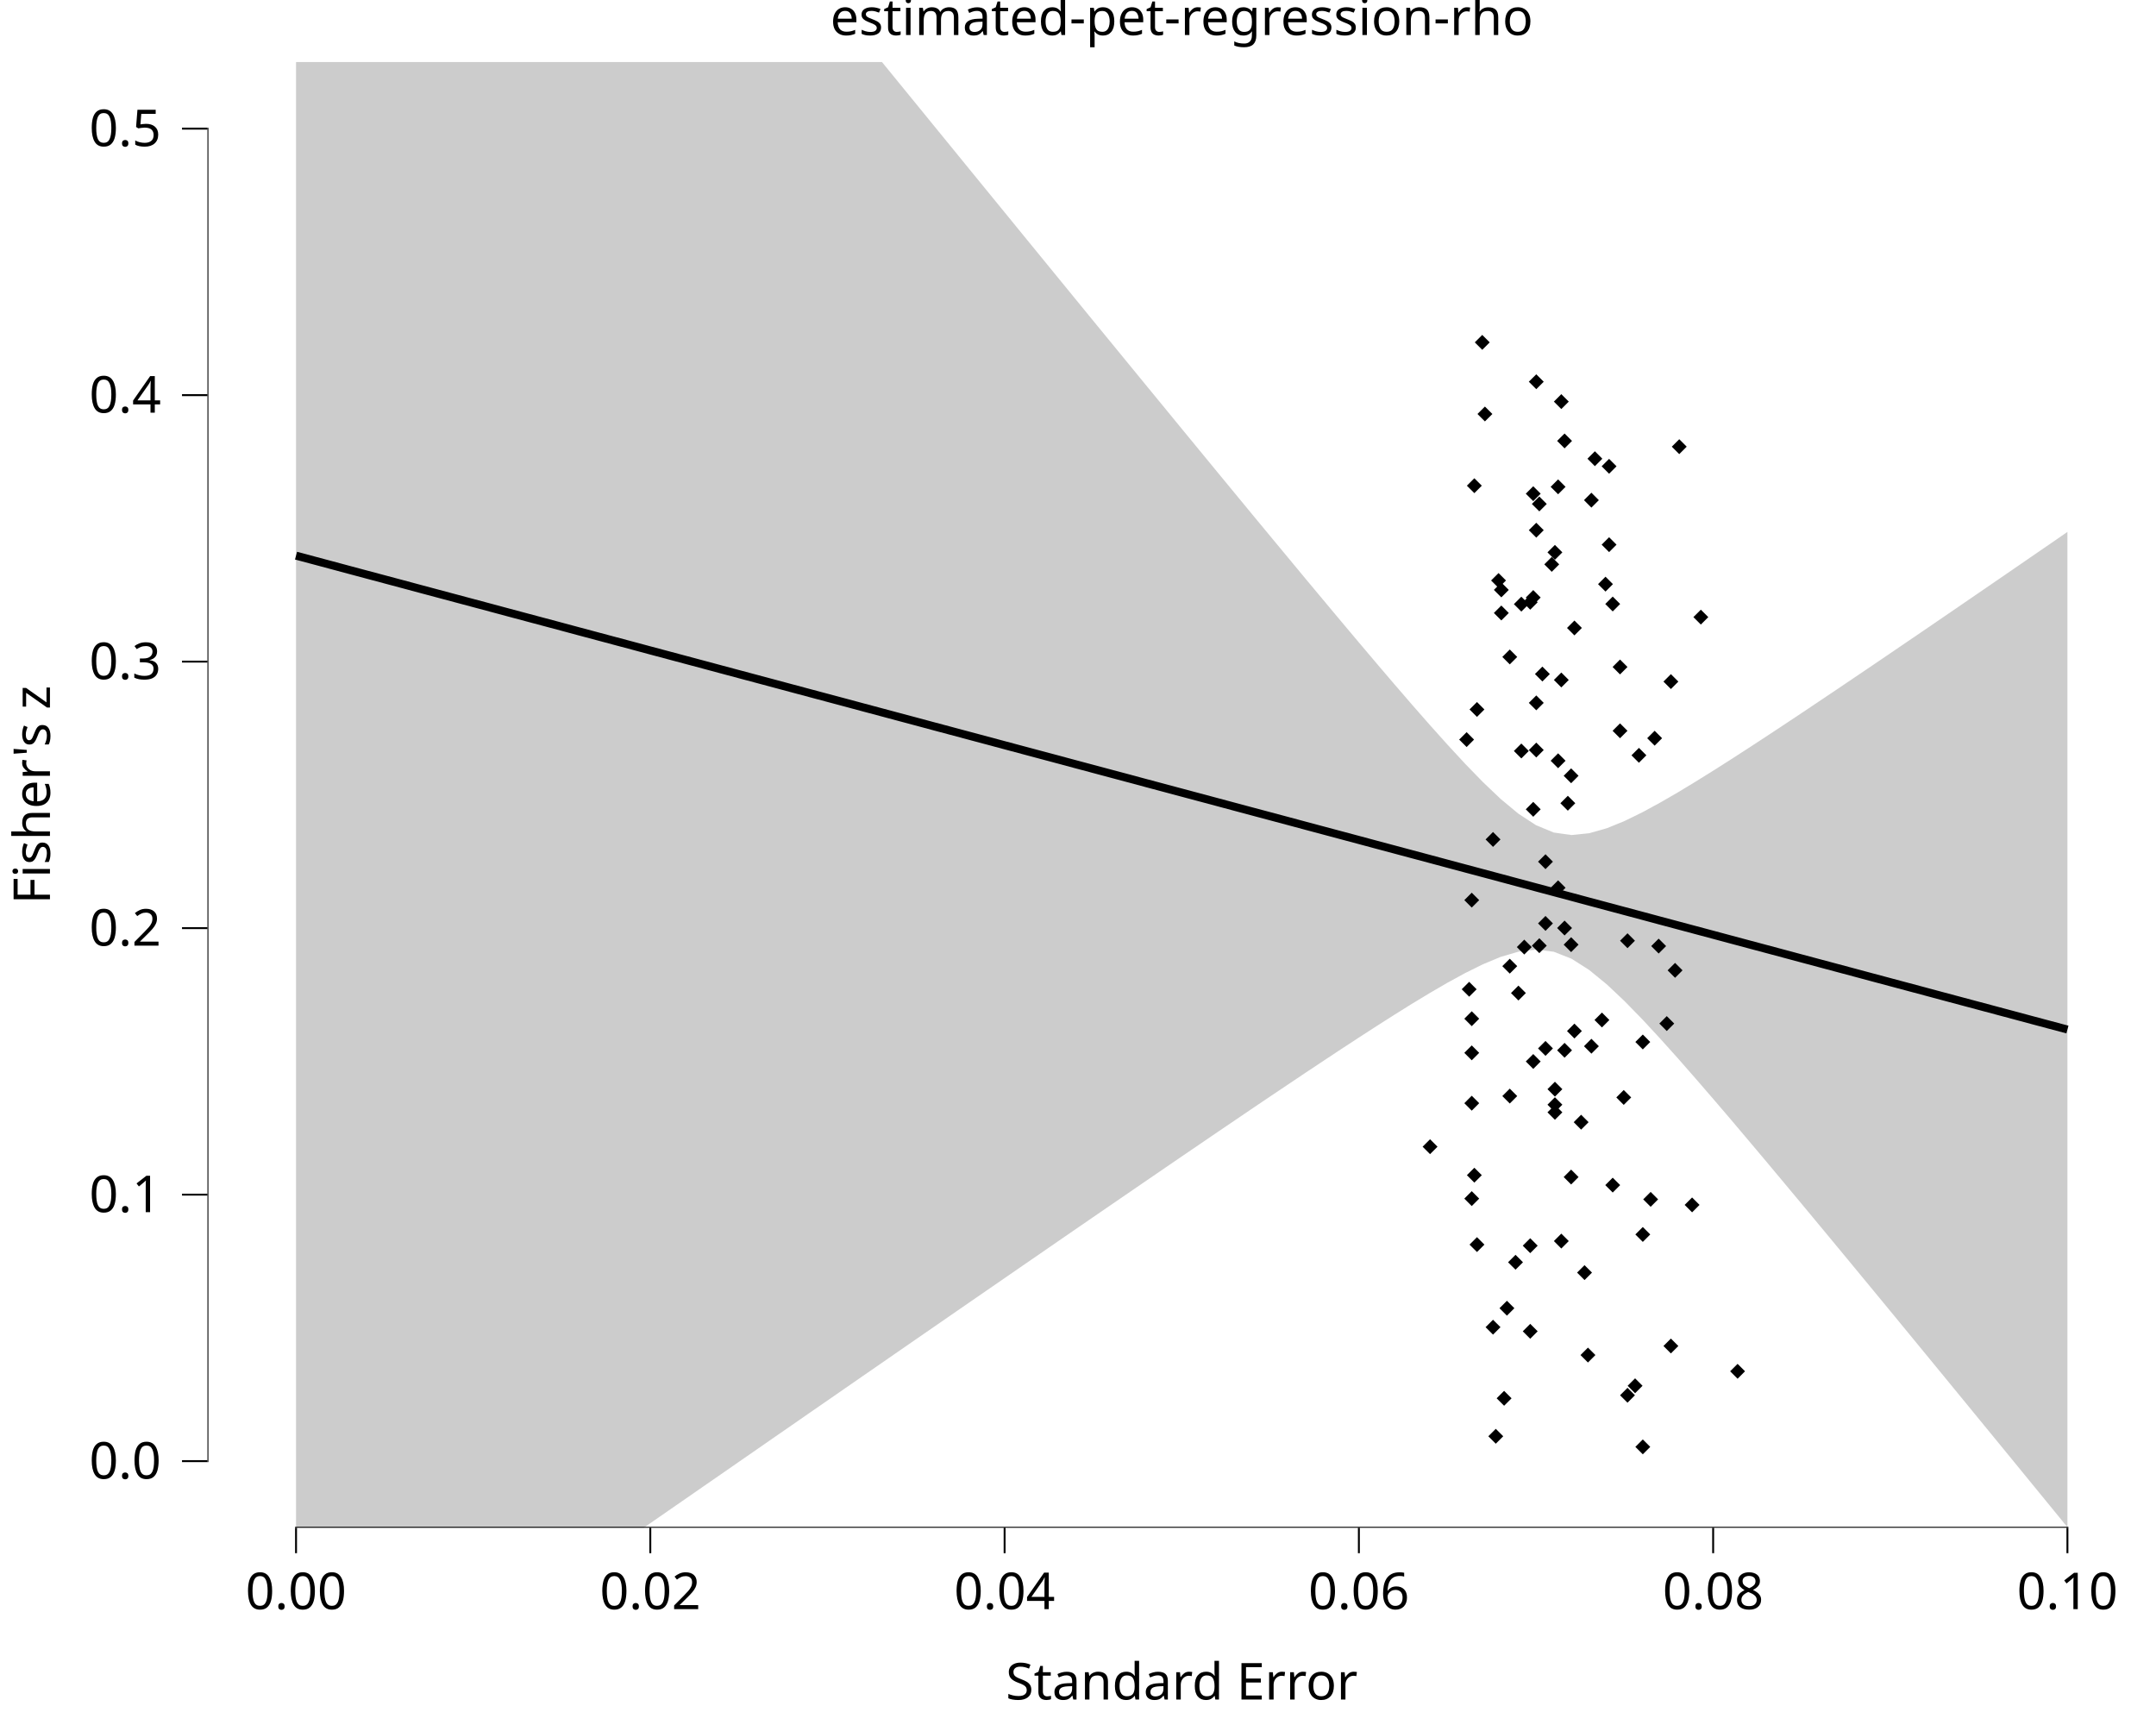
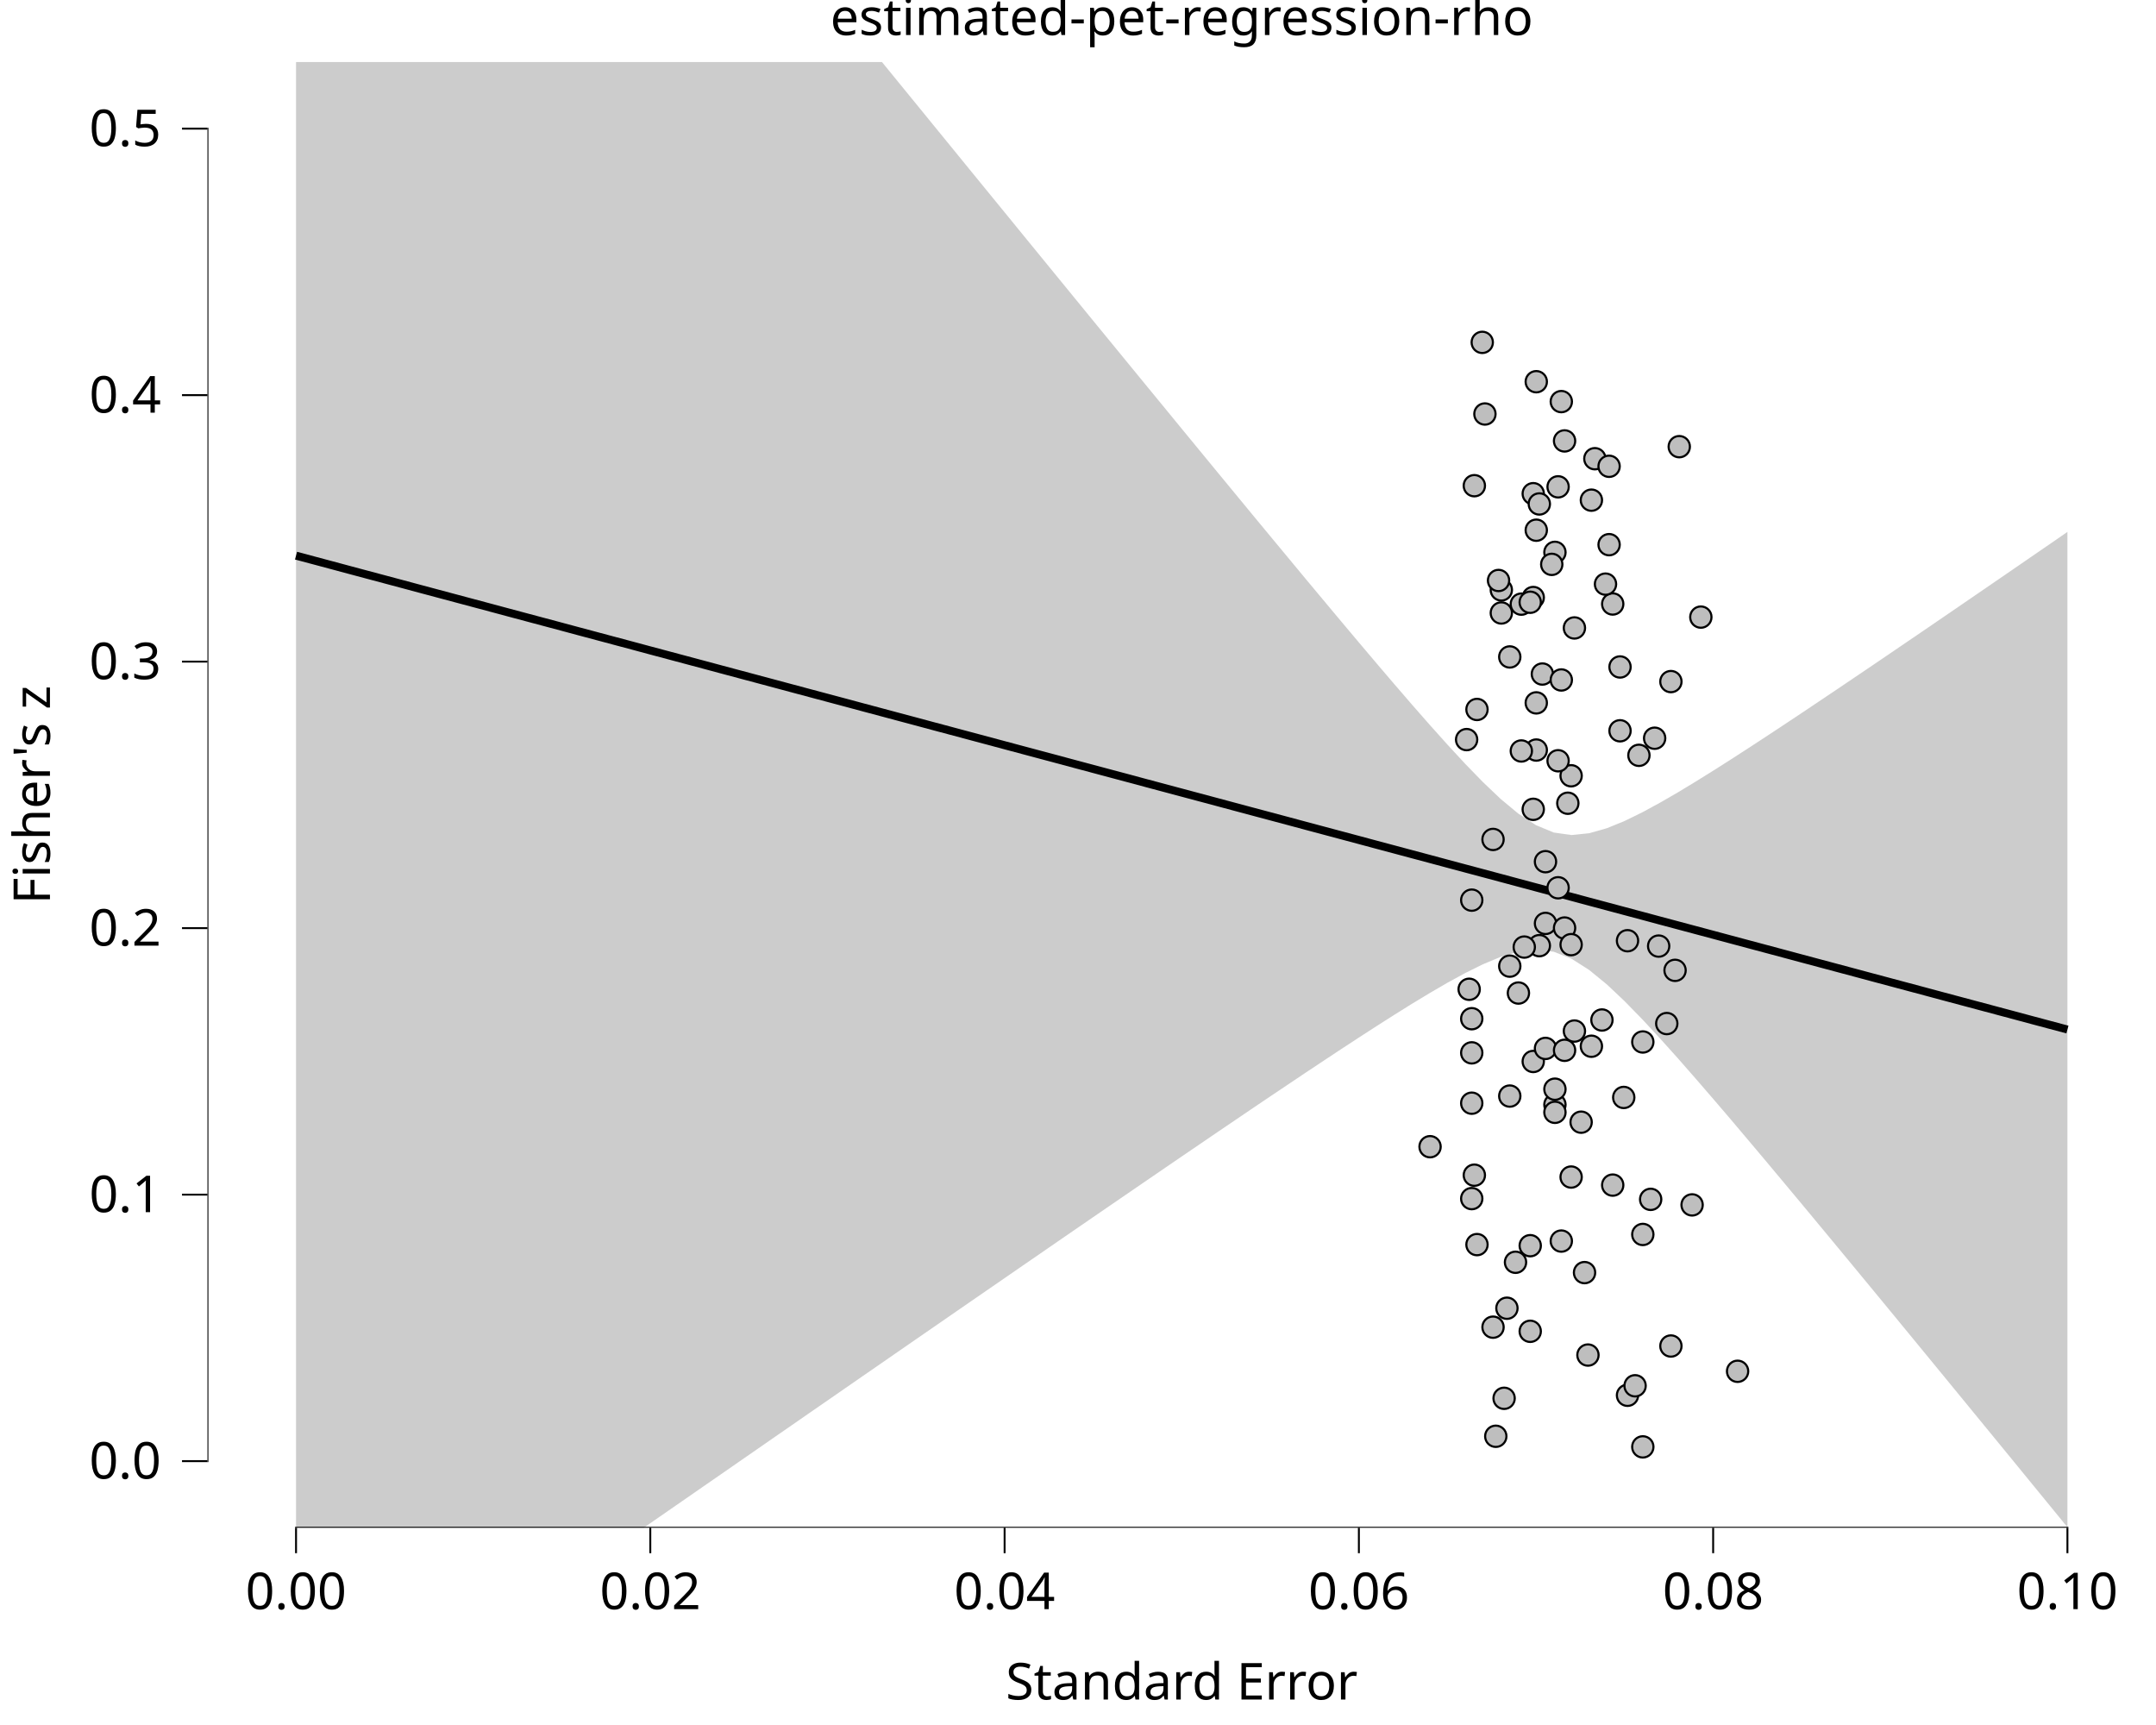
<svg xmlns="http://www.w3.org/2000/svg" class="svglite" data-engine-version="2.0" width="720.00pt" height="576.00pt" viewBox="0 0 720.00 576.00">
  <defs>
    <style type="text/css">
    .svglite line, .svglite polyline, .svglite polygon, .svglite path, .svglite rect, .svglite circle {
      fill: none;
      stroke: #000000;
      stroke-linecap: round;
      stroke-linejoin: round;
      stroke-miterlimit: 10.00;
    }
  </style>
  </defs>
  <rect width="100%" height="100%" style="stroke: none; fill: #FFFFFF;" />
  <defs>
    <clipPath id="cpMC4wMHw3MjAuMDB8MC4wMHw1NzYuMDA=">
      <rect x="0.00" y="0.00" width="720.00" height="576.00" />
    </clipPath>
  </defs>
  <g clip-path="url(#cpMC4wMHw3MjAuMDB8MC4wMHw1NzYuMDA=)">
    <rect x="0.00" y="0.00" width="720.00" height="576.00" style="stroke-width: 10.67; stroke: none;" />
  </g>
  <defs>
    <clipPath id="cpNjkuMjh8NzIwLjAwfDIwLjcxfDUxMC4xNA==">
      <rect x="69.28" y="20.71" width="650.72" height="489.43" />
    </clipPath>
  </defs>
  <g clip-path="url(#cpNjkuMjh8NzIwLjAwfDIwLjcxfDUxMC4xNA==)">
    <rect x="69.28" y="20.71" width="650.72" height="489.43" style="stroke-width: 10.67; stroke: none;" />
    <polygon points="98.86,590.72 104.78,586.61 110.69,582.50 116.61,578.40 122.52,574.29 128.44,570.18 134.36,566.08 140.27,561.97 146.19,557.87 152.10,553.76 158.02,549.66 163.93,545.55 169.85,541.45 175.76,537.34 181.68,533.24 187.60,529.13 193.51,525.03 199.43,520.93 205.34,516.83 211.26,512.73 217.17,508.62 223.09,504.52 229.01,500.42 234.92,496.32 240.84,492.23 246.75,488.13 252.67,484.03 258.58,479.93 264.50,475.84 270.41,471.74 276.33,467.65 282.25,463.55 288.16,459.46 294.08,455.37 299.99,451.28 305.91,447.19 311.82,443.11 317.74,439.02 323.65,434.94 329.57,430.86 335.49,426.78 341.40,422.70 347.32,418.63 353.23,414.55 359.15,410.48 365.06,406.42 370.98,402.36 376.90,398.30 382.81,394.25 388.73,390.20 394.64,386.16 400.56,382.13 406.47,378.10 412.39,374.09 418.30,370.08 424.22,366.09 430.14,362.12 436.05,358.16 441.97,354.23 447.88,350.32 453.80,346.45 459.71,342.63 465.63,338.86 471.54,335.17 477.46,331.59 483.38,328.15 489.29,324.92 495.21,321.99 501.12,319.53 507.04,317.78 512.95,317.08 518.87,317.80 524.79,320.12 530.70,323.88 536.62,328.72 542.53,334.30 548.45,340.36 554.36,346.74 560.28,353.33 566.19,360.07 572.11,366.92 578.03,373.84 583.94,380.83 589.86,387.86 595.77,394.93 601.69,402.02 607.60,409.14 613.52,416.28 619.43,423.43 625.35,430.60 631.27,437.78 637.18,444.97 643.10,452.17 649.01,459.37 654.93,466.59 660.84,473.80 666.76,481.02 672.68,488.25 678.59,495.48 684.51,502.71 690.42,509.95 690.42,177.61 684.51,181.69 678.59,185.75 672.68,189.82 666.76,193.88 660.84,197.94 654.93,201.99 649.01,206.04 643.10,210.08 637.18,214.11 631.27,218.13 625.35,222.15 619.43,226.15 613.52,230.14 607.60,234.11 601.69,238.07 595.77,242.00 589.86,245.90 583.94,249.77 578.03,253.59 572.11,257.35 566.19,261.03 560.28,264.61 554.36,268.03 548.45,271.24 542.53,274.14 536.62,276.55 530.70,278.23 524.79,278.83 518.87,277.99 512.95,275.54 507.04,271.68 501.12,266.76 495.21,261.13 489.29,255.04 483.38,248.64 477.46,242.04 471.54,235.29 465.63,228.44 459.71,221.51 453.80,214.52 447.88,207.48 441.97,200.41 436.05,193.32 430.14,186.19 424.22,179.05 418.30,171.90 412.39,164.73 406.47,157.55 400.56,150.36 394.64,143.16 388.73,135.95 382.81,128.74 376.90,121.53 370.98,114.30 365.06,107.08 359.15,99.85 353.23,92.61 347.32,85.38 341.40,78.14 335.49,70.89 329.57,63.65 323.65,56.40 317.74,49.15 311.82,41.90 305.91,34.65 299.99,27.40 294.08,20.15 288.16,12.89 282.25,5.63 276.33,-1.63 270.41,-8.88 264.50,-16.14 258.58,-23.41 252.67,-30.67 246.75,-37.93 240.84,-45.19 234.92,-52.46 229.01,-59.72 223.09,-66.99 217.17,-74.25 211.26,-81.52 205.34,-88.78 199.43,-96.05 193.51,-103.32 187.60,-110.59 181.68,-117.85 175.76,-125.12 169.85,-132.39 163.93,-139.66 158.02,-146.93 152.10,-154.20 146.19,-161.47 140.27,-168.74 134.36,-176.01 128.44,-183.28 122.52,-190.55 116.61,-197.83 110.69,-205.10 104.78,-212.37 98.86,-219.64 " style="stroke-width: 1.07; stroke: none; fill: #CCCCCC;" />
    <polyline points="98.86,185.54 104.78,187.12 110.69,188.70 116.61,190.29 122.52,191.87 128.44,193.45 134.36,195.03 140.27,196.62 146.19,198.20 152.10,199.78 158.02,201.36 163.93,202.94 169.85,204.53 175.76,206.11 181.68,207.69 187.60,209.27 193.51,210.86 199.43,212.44 205.34,214.02 211.26,215.60 217.17,217.19 223.09,218.77 229.01,220.35 234.92,221.93 240.84,223.52 246.75,225.10 252.67,226.68 258.58,228.26 264.50,229.85 270.41,231.43 276.33,233.01 282.25,234.59 288.16,236.18 294.08,237.76 299.99,239.34 305.91,240.92 311.82,242.51 317.74,244.09 323.65,245.67 329.57,247.25 335.49,248.84 341.40,250.42 347.32,252.00 353.23,253.58 359.15,255.17 365.06,256.75 370.98,258.33 376.90,259.91 382.81,261.50 388.73,263.08 394.64,264.66 400.56,266.24 406.47,267.82 412.39,269.41 418.30,270.99 424.22,272.57 430.14,274.15 436.05,275.74 441.97,277.32 447.88,278.90 453.80,280.48 459.71,282.07 465.63,283.65 471.54,285.23 477.46,286.81 483.38,288.40 489.29,289.98 495.21,291.56 501.12,293.14 507.04,294.73 512.95,296.31 518.87,297.89 524.79,299.47 530.70,301.06 536.62,302.64 542.53,304.22 548.45,305.80 554.36,307.39 560.28,308.97 566.19,310.55 572.11,312.13 578.03,313.72 583.94,315.30 589.86,316.88 595.77,318.46 601.69,320.05 607.60,321.63 613.52,323.21 619.43,324.79 625.35,326.38 631.27,327.96 637.18,329.54 643.10,331.12 649.01,332.71 654.93,334.29 660.84,335.87 666.76,337.45 672.68,339.03 678.59,340.62 684.51,342.20 690.42,343.78 " style="stroke-width: 2.67; stroke-linecap: butt;" />
-     <polygon points="522.19,393.03 524.68,390.54 527.16,393.03 524.68,395.52 " style="stroke-width: 0.71; stroke: none; fill: #000000;" />
-     <polygon points="509.54,354.44 512.03,351.96 514.51,354.44 512.03,356.93 " style="stroke-width: 0.71; stroke: none; fill: #000000;" />
-     <polygon points="496.11,280.30 498.60,277.81 501.09,280.30 498.60,282.79 " style="stroke-width: 0.71; stroke: none; fill: #000000;" />
-     <polygon points="558.30,149.15 560.79,146.66 563.28,149.15 560.79,151.64 " style="stroke-width: 0.71; stroke: none; fill: #000000;" />
-     <polygon points="508.53,415.95 511.02,413.46 513.51,415.95 511.02,418.44 " style="stroke-width: 0.71; stroke: none; fill: #000000;" />
-     <polygon points="530.13,153.17 532.61,150.68 535.10,153.17 532.61,155.66 " style="stroke-width: 0.71; stroke: none; fill: #000000;" />
-     <polygon points="518.92,134.10 521.40,131.61 523.89,134.10 521.40,136.59 " style="stroke-width: 0.71; stroke: none; fill: #000000;" />
-     <polygon points="487.29,246.96 489.78,244.47 492.26,246.96 489.78,249.45 " style="stroke-width: 0.71; stroke: none; fill: #000000;" />
-     <polygon points="522.19,259.04 524.68,256.56 527.16,259.04 524.68,261.53 " style="stroke-width: 0.71; stroke: none; fill: #000000;" />
-     <polygon points="541.02,465.90 543.51,463.41 545.99,465.90 543.51,468.38 " style="stroke-width: 0.71; stroke: none; fill: #000000;" />
-     <polygon points="518.92,414.41 521.40,411.92 523.89,414.41 521.40,416.90 " style="stroke-width: 0.71; stroke: none; fill: #000000;" />
-     <polygon points="526.67,424.94 529.16,422.45 531.65,424.94 529.16,427.43 " style="stroke-width: 0.71; stroke: none; fill: #000000;" />
-     <polygon points="490.75,236.90 493.24,234.41 495.72,236.90 493.24,239.38 " style="stroke-width: 0.71; stroke: none; fill: #000000;" />
-     <polygon points="513.63,350.08 516.12,347.59 518.60,350.08 516.12,352.57 " style="stroke-width: 0.71; stroke: none; fill: #000000;" />
-     <polygon points="498.88,204.68 501.37,202.19 503.86,204.68 501.37,207.17 " style="stroke-width: 0.71; stroke: none; fill: #000000;" />
-     <polygon points="513.63,308.34 516.12,305.85 518.60,308.34 516.12,310.83 " style="stroke-width: 0.71; stroke: none; fill: #000000;" />
-     <polygon points="512.59,225.07 515.08,222.58 517.57,225.07 515.08,227.56 " style="stroke-width: 0.71; stroke: none; fill: #000000;" />
-     <polygon points="492.51,114.32 495.00,111.83 497.49,114.32 495.00,116.81 " style="stroke-width: 0.71; stroke: none; fill: #000000;" />
-     <polygon points="489.01,351.56 491.49,349.07 493.98,351.56 491.49,354.05 " style="stroke-width: 0.71; stroke: none; fill: #000000;" />
-     <polygon points="536.08,201.68 538.57,199.20 541.05,201.68 538.57,204.17 " style="stroke-width: 0.71; stroke: none; fill: #000000;" />
-     <polygon points="493.40,138.24 495.89,135.75 498.38,138.24 495.89,140.72 " style="stroke-width: 0.71; stroke: none; fill: #000000;" />
-     <polygon points="546.13,412.20 548.62,409.71 551.10,412.20 548.62,414.69 " style="stroke-width: 0.71; stroke: none; fill: #000000;" />
-     <polygon points="510.55,250.45 513.04,247.96 515.53,250.45 513.04,252.94 " style="stroke-width: 0.71; stroke: none; fill: #000000;" />
-     <polygon points="496.11,443.16 498.60,440.68 501.09,443.16 498.60,445.65 " style="stroke-width: 0.71; stroke: none; fill: #000000;" />
-     <polygon points="489.87,392.41 492.36,389.92 494.85,392.41 492.36,394.90 " style="stroke-width: 0.71; stroke: none; fill: #000000;" />
-     <polygon points="528.97,349.35 531.45,346.86 533.94,349.35 531.45,351.83 " style="stroke-width: 0.71; stroke: none; fill: #000000;" />
-     <polygon points="546.13,483.13 548.62,480.64 551.10,483.13 548.62,485.61 " style="stroke-width: 0.71; stroke: none; fill: #000000;" />
-     <polygon points="520.00,350.71 522.49,348.22 524.98,350.71 522.49,353.19 " style="stroke-width: 0.71; stroke: none; fill: #000000;" />
-     <polygon points="509.54,164.85 512.03,162.36 514.51,164.85 512.03,167.33 " style="stroke-width: 0.71; stroke: none; fill: #000000;" />
-     <polygon points="501.70,365.99 504.19,363.50 506.68,365.99 504.19,368.48 " style="stroke-width: 0.71; stroke: none; fill: #000000;" />
-     <polygon points="541.02,314.12 543.51,311.63 545.99,314.12 543.51,316.61 " style="stroke-width: 0.71; stroke: none; fill: #000000;" />
-     <polygon points="509.54,270.24 512.03,267.75 514.51,270.24 512.03,272.73 " style="stroke-width: 0.71; stroke: none; fill: #000000;" />
-     <polygon points="520.00,309.88 522.49,307.39 524.98,309.88 522.49,312.37 " style="stroke-width: 0.71; stroke: none; fill: #000000;" />
-     <polygon points="503.62,421.49 506.11,419.00 508.60,421.49 506.11,423.97 " style="stroke-width: 0.71; stroke: none; fill: #000000;" />
-     <polygon points="534.87,181.87 537.36,179.38 539.84,181.87 537.36,184.36 " style="stroke-width: 0.71; stroke: none; fill: #000000;" />
-     <polygon points="538.53,244.02 541.01,241.54 543.50,244.02 541.01,246.51 " style="stroke-width: 0.71; stroke: none; fill: #000000;" />
-     <polygon points="533.67,195.05 536.16,192.56 538.64,195.05 536.16,197.54 " style="stroke-width: 0.71; stroke: none; fill: #000000;" />
-     <polygon points="555.51,449.45 558.00,446.96 560.49,449.45 558.00,451.93 " style="stroke-width: 0.71; stroke: none; fill: #000000;" />
-     <polygon points="538.53,222.71 541.01,220.22 543.50,222.71 541.01,225.20 " style="stroke-width: 0.71; stroke: none; fill: #000000;" />
-     <polygon points="489.01,340.16 491.49,337.67 493.98,340.16 491.49,342.65 " style="stroke-width: 0.71; stroke: none; fill: #000000;" />
-     <polygon points="516.78,184.44 519.27,181.95 521.75,184.44 519.27,186.92 " style="stroke-width: 0.71; stroke: none; fill: #000000;" />
-     <polygon points="544.83,252.21 547.32,249.72 549.81,252.21 547.32,254.70 " style="stroke-width: 0.71; stroke: none; fill: #000000;" />
-     <polygon points="509.54,199.52 512.03,197.03 514.51,199.52 512.03,202.01 " style="stroke-width: 0.71; stroke: none; fill: #000000;" />
-     <polygon points="513.63,287.73 516.12,285.24 518.60,287.73 516.12,290.22 " style="stroke-width: 0.71; stroke: none; fill: #000000;" />
-     <polygon points="517.84,296.44 520.33,293.95 522.82,296.44 520.33,298.93 " style="stroke-width: 0.71; stroke: none; fill: #000000;" />
-     <polygon points="498.88,196.98 501.37,194.49 503.86,196.98 501.37,199.47 " style="stroke-width: 0.71; stroke: none; fill: #000000;" />
-     <polygon points="497.03,479.59 499.52,477.10 502.01,479.59 499.52,482.08 " style="stroke-width: 0.71; stroke: none; fill: #000000;" />
-     <polygon points="551.42,315.91 553.91,313.42 556.40,315.91 553.91,318.40 " style="stroke-width: 0.71; stroke: none; fill: #000000;" />
-     <polygon points="501.70,219.36 504.19,216.87 506.68,219.36 504.19,221.85 " style="stroke-width: 0.71; stroke: none; fill: #000000;" />
-     <polygon points="510.55,234.70 513.04,232.21 515.53,234.70 513.04,237.18 " style="stroke-width: 0.71; stroke: none; fill: #000000;" />
-     <polygon points="511.57,315.77 514.06,313.28 516.54,315.77 514.06,318.26 " style="stroke-width: 0.71; stroke: none; fill: #000000;" />
-     <polygon points="511.57,168.28 514.06,165.79 516.54,168.28 514.06,170.76 " style="stroke-width: 0.71; stroke: none; fill: #000000;" />
-     <polygon points="488.14,330.33 490.63,327.84 493.12,330.33 490.63,332.81 " style="stroke-width: 0.71; stroke: none; fill: #000000;" />
-     <polygon points="548.75,400.48 551.24,397.99 553.73,400.48 551.24,402.97 " style="stroke-width: 0.71; stroke: none; fill: #000000;" />
-     <polygon points="543.55,462.73 546.04,460.24 548.53,462.73 546.04,465.22 " style="stroke-width: 0.71; stroke: none; fill: #000000;" />
-     <polygon points="527.81,452.47 530.30,449.98 532.79,452.47 530.30,454.96 " style="stroke-width: 0.71; stroke: none; fill: #000000;" />
-     <polygon points="525.54,374.71 528.02,372.22 530.51,374.71 528.02,377.20 " style="stroke-width: 0.71; stroke: none; fill: #000000;" />
-     <polygon points="489.01,300.57 491.49,298.08 493.98,300.57 491.49,303.05 " style="stroke-width: 0.71; stroke: none; fill: #000000;" />
-     <polygon points="550.08,246.50 552.57,244.01 555.06,246.50 552.57,248.99 " style="stroke-width: 0.71; stroke: none; fill: #000000;" />
-     <polygon points="554.14,341.78 556.62,339.29 559.11,341.78 556.62,344.27 " style="stroke-width: 0.71; stroke: none; fill: #000000;" />
-     <polygon points="520.00,147.23 522.49,144.75 524.98,147.23 522.49,149.72 " style="stroke-width: 0.71; stroke: none; fill: #000000;" />
-     <polygon points="475.08,382.90 477.57,380.41 480.06,382.90 477.57,385.39 " style="stroke-width: 0.71; stroke: none; fill: #000000;" />
-     <polygon points="501.70,322.61 504.19,320.13 506.68,322.61 504.19,325.10 " style="stroke-width: 0.71; stroke: none; fill: #000000;" />
-     <polygon points="516.78,368.87 519.27,366.38 521.75,368.87 519.27,371.36 " style="stroke-width: 0.71; stroke: none; fill: #000000;" />
-     <polygon points="505.56,250.76 508.05,248.27 510.54,250.76 508.05,253.25 " style="stroke-width: 0.71; stroke: none; fill: #000000;" />
-     <polygon points="536.08,395.72 538.57,393.24 541.05,395.72 538.57,398.21 " style="stroke-width: 0.71; stroke: none; fill: #000000;" />
-     <polygon points="522.19,315.43 524.68,312.94 527.16,315.43 524.68,317.92 " style="stroke-width: 0.71; stroke: none; fill: #000000;" />
-     <polygon points="565.51,206.06 568.00,203.58 570.49,206.06 568.00,208.55 " style="stroke-width: 0.71; stroke: none; fill: #000000;" />
-     <polygon points="577.78,457.89 580.27,455.41 582.75,457.89 580.27,460.38 " style="stroke-width: 0.71; stroke: none; fill: #000000;" />
-     <polygon points="517.84,162.56 520.33,160.07 522.82,162.56 520.33,165.05 " style="stroke-width: 0.71; stroke: none; fill: #000000;" />
-     <polygon points="539.77,366.45 542.25,363.96 544.74,366.45 542.25,368.94 " style="stroke-width: 0.71; stroke: none; fill: #000000;" />
-     <polygon points="510.55,177.04 513.04,174.55 515.53,177.04 513.04,179.53 " style="stroke-width: 0.71; stroke: none; fill: #000000;" />
-     <polygon points="516.78,363.69 519.27,361.20 521.75,363.69 519.27,366.18 " style="stroke-width: 0.71; stroke: none; fill: #000000;" />
-     <polygon points="489.01,368.37 491.49,365.88 493.98,368.37 491.49,370.86 " style="stroke-width: 0.71; stroke: none; fill: #000000;" />
-     <polygon points="506.55,316.24 509.03,313.75 511.52,316.24 509.03,318.73 " style="stroke-width: 0.71; stroke: none; fill: #000000;" />
-     <polygon points="534.87,155.70 537.36,153.21 539.84,155.70 537.36,158.19 " style="stroke-width: 0.71; stroke: none; fill: #000000;" />
-     <polygon points="528.97,167.01 531.45,164.52 533.94,167.01 531.45,169.50 " style="stroke-width: 0.71; stroke: none; fill: #000000;" />
-     <polygon points="546.13,347.93 548.62,345.44 551.10,347.93 548.62,350.42 " style="stroke-width: 0.71; stroke: none; fill: #000000;" />
-     <polygon points="505.56,201.73 508.05,199.24 510.54,201.73 508.05,204.22 " style="stroke-width: 0.71; stroke: none; fill: #000000;" />
-     <polygon points="510.55,127.46 513.04,124.98 515.53,127.46 513.04,129.95 " style="stroke-width: 0.71; stroke: none; fill: #000000;" />
-     <polygon points="504.59,331.59 507.08,329.10 509.57,331.59 507.08,334.08 " style="stroke-width: 0.71; stroke: none; fill: #000000;" />
-     <polygon points="518.92,227.05 521.40,224.56 523.89,227.05 521.40,229.54 " style="stroke-width: 0.71; stroke: none; fill: #000000;" />
-     <polygon points="523.30,344.28 525.78,341.79 528.27,344.28 525.78,346.77 " style="stroke-width: 0.71; stroke: none; fill: #000000;" />
-     <polygon points="516.78,371.42 519.27,368.93 521.75,371.42 519.27,373.91 " style="stroke-width: 0.71; stroke: none; fill: #000000;" />
-     <polygon points="523.30,209.68 525.78,207.20 528.27,209.68 525.78,212.17 " style="stroke-width: 0.71; stroke: none; fill: #000000;" />
-     <polygon points="490.75,415.59 493.24,413.10 495.72,415.59 493.24,418.07 " style="stroke-width: 0.71; stroke: none; fill: #000000;" />
-     <polygon points="555.51,227.59 558.00,225.10 560.49,227.59 558.00,230.08 " style="stroke-width: 0.71; stroke: none; fill: #000000;" />
-     <polygon points="508.53,444.54 511.02,442.05 513.51,444.54 511.02,447.03 " style="stroke-width: 0.71; stroke: none; fill: #000000;" />
-     <polygon points="489.01,400.23 491.49,397.74 493.98,400.23 491.49,402.72 " style="stroke-width: 0.71; stroke: none; fill: #000000;" />
-     <polygon points="500.76,436.83 503.24,434.34 505.73,436.83 503.24,439.32 " style="stroke-width: 0.71; stroke: none; fill: #000000;" />
-     <polygon points="562.59,402.33 565.08,399.85 567.56,402.33 565.08,404.82 " style="stroke-width: 0.71; stroke: none; fill: #000000;" />
-     <polygon points="499.81,466.91 502.30,464.42 504.79,466.91 502.30,469.40 " style="stroke-width: 0.71; stroke: none; fill: #000000;" />
-     <polygon points="517.84,254.03 520.33,251.54 522.82,254.03 520.33,256.52 " style="stroke-width: 0.71; stroke: none; fill: #000000;" />
-     <polygon points="489.87,162.18 492.36,159.69 494.85,162.18 492.36,164.67 " style="stroke-width: 0.71; stroke: none; fill: #000000;" />
-     <polygon points="508.53,201.10 511.02,198.62 513.51,201.10 511.02,203.59 " style="stroke-width: 0.71; stroke: none; fill: #000000;" />
-     <polygon points="497.95,193.83 500.44,191.35 502.93,193.83 500.44,196.32 " style="stroke-width: 0.71; stroke: none; fill: #000000;" />
-     <polygon points="556.90,324.01 559.39,321.52 561.88,324.01 559.39,326.50 " style="stroke-width: 0.71; stroke: none; fill: #000000;" />
-     <polygon points="532.48,340.59 534.97,338.10 537.45,340.59 534.97,343.08 " style="stroke-width: 0.71; stroke: none; fill: #000000;" />
-     <polygon points="515.72,188.45 518.21,185.96 520.70,188.45 518.21,190.94 " style="stroke-width: 0.71; stroke: none; fill: #000000;" />
-     <polygon points="521.09,268.21 523.58,265.72 526.07,268.21 523.58,270.70 " style="stroke-width: 0.71; stroke: none; fill: #000000;" />
+     <circle cx="524.68" cy="393.03" r="3.56" style="stroke-width: 0.71; fill: #BEBEBE;" />
+     <circle cx="512.03" cy="354.44" r="3.56" style="stroke-width: 0.71; fill: #BEBEBE;" />
+     <circle cx="498.60" cy="280.30" r="3.56" style="stroke-width: 0.71; fill: #BEBEBE;" />
+     <circle cx="560.79" cy="149.15" r="3.56" style="stroke-width: 0.71; fill: #BEBEBE;" />
+     <circle cx="511.02" cy="415.95" r="3.56" style="stroke-width: 0.71; fill: #BEBEBE;" />
+     <circle cx="532.61" cy="153.17" r="3.56" style="stroke-width: 0.71; fill: #BEBEBE;" />
+     <circle cx="521.40" cy="134.10" r="3.56" style="stroke-width: 0.71; fill: #BEBEBE;" />
+     <circle cx="489.78" cy="246.96" r="3.56" style="stroke-width: 0.71; fill: #BEBEBE;" />
+     <circle cx="524.68" cy="259.04" r="3.56" style="stroke-width: 0.71; fill: #BEBEBE;" />
+     <circle cx="543.51" cy="465.90" r="3.56" style="stroke-width: 0.71; fill: #BEBEBE;" />
+     <circle cx="521.40" cy="414.41" r="3.56" style="stroke-width: 0.71; fill: #BEBEBE;" />
+     <circle cx="529.16" cy="424.94" r="3.56" style="stroke-width: 0.71; fill: #BEBEBE;" />
+     <circle cx="493.24" cy="236.90" r="3.56" style="stroke-width: 0.71; fill: #BEBEBE;" />
+     <circle cx="516.12" cy="350.08" r="3.56" style="stroke-width: 0.71; fill: #BEBEBE;" />
+     <circle cx="501.37" cy="204.68" r="3.56" style="stroke-width: 0.71; fill: #BEBEBE;" />
+     <circle cx="516.12" cy="308.34" r="3.56" style="stroke-width: 0.71; fill: #BEBEBE;" />
+     <circle cx="515.08" cy="225.07" r="3.56" style="stroke-width: 0.71; fill: #BEBEBE;" />
+     <circle cx="495.00" cy="114.32" r="3.56" style="stroke-width: 0.71; fill: #BEBEBE;" />
+     <circle cx="491.49" cy="351.56" r="3.56" style="stroke-width: 0.71; fill: #BEBEBE;" />
+     <circle cx="538.57" cy="201.68" r="3.56" style="stroke-width: 0.71; fill: #BEBEBE;" />
+     <circle cx="495.89" cy="138.24" r="3.56" style="stroke-width: 0.71; fill: #BEBEBE;" />
+     <circle cx="548.62" cy="412.20" r="3.56" style="stroke-width: 0.71; fill: #BEBEBE;" />
+     <circle cx="513.04" cy="250.45" r="3.56" style="stroke-width: 0.71; fill: #BEBEBE;" />
+     <circle cx="498.60" cy="443.16" r="3.56" style="stroke-width: 0.71; fill: #BEBEBE;" />
+     <circle cx="492.36" cy="392.41" r="3.56" style="stroke-width: 0.71; fill: #BEBEBE;" />
+     <circle cx="531.45" cy="349.35" r="3.56" style="stroke-width: 0.71; fill: #BEBEBE;" />
+     <circle cx="548.62" cy="483.13" r="3.56" style="stroke-width: 0.71; fill: #BEBEBE;" />
+     <circle cx="522.49" cy="350.71" r="3.56" style="stroke-width: 0.71; fill: #BEBEBE;" />
+     <circle cx="512.03" cy="164.85" r="3.56" style="stroke-width: 0.71; fill: #BEBEBE;" />
+     <circle cx="504.19" cy="365.99" r="3.56" style="stroke-width: 0.71; fill: #BEBEBE;" />
+     <circle cx="543.51" cy="314.12" r="3.56" style="stroke-width: 0.71; fill: #BEBEBE;" />
+     <circle cx="512.03" cy="270.24" r="3.56" style="stroke-width: 0.71; fill: #BEBEBE;" />
+     <circle cx="522.49" cy="309.88" r="3.56" style="stroke-width: 0.71; fill: #BEBEBE;" />
+     <circle cx="506.11" cy="421.49" r="3.56" style="stroke-width: 0.71; fill: #BEBEBE;" />
+     <circle cx="537.36" cy="181.87" r="3.56" style="stroke-width: 0.71; fill: #BEBEBE;" />
+     <circle cx="541.01" cy="244.02" r="3.56" style="stroke-width: 0.71; fill: #BEBEBE;" />
+     <circle cx="536.16" cy="195.05" r="3.56" style="stroke-width: 0.71; fill: #BEBEBE;" />
+     <circle cx="558.00" cy="449.45" r="3.56" style="stroke-width: 0.71; fill: #BEBEBE;" />
+     <circle cx="541.01" cy="222.71" r="3.56" style="stroke-width: 0.71; fill: #BEBEBE;" />
+     <circle cx="491.49" cy="340.16" r="3.56" style="stroke-width: 0.71; fill: #BEBEBE;" />
+     <circle cx="519.27" cy="184.44" r="3.56" style="stroke-width: 0.71; fill: #BEBEBE;" />
+     <circle cx="547.32" cy="252.21" r="3.56" style="stroke-width: 0.71; fill: #BEBEBE;" />
+     <circle cx="512.03" cy="199.52" r="3.56" style="stroke-width: 0.71; fill: #BEBEBE;" />
+     <circle cx="516.12" cy="287.73" r="3.56" style="stroke-width: 0.71; fill: #BEBEBE;" />
+     <circle cx="520.33" cy="296.44" r="3.56" style="stroke-width: 0.71; fill: #BEBEBE;" />
+     <circle cx="501.37" cy="196.98" r="3.56" style="stroke-width: 0.71; fill: #BEBEBE;" />
+     <circle cx="499.52" cy="479.59" r="3.56" style="stroke-width: 0.71; fill: #BEBEBE;" />
+     <circle cx="553.91" cy="315.91" r="3.56" style="stroke-width: 0.71; fill: #BEBEBE;" />
+     <circle cx="504.19" cy="219.36" r="3.56" style="stroke-width: 0.71; fill: #BEBEBE;" />
+     <circle cx="513.04" cy="234.70" r="3.56" style="stroke-width: 0.71; fill: #BEBEBE;" />
+     <circle cx="514.06" cy="315.77" r="3.56" style="stroke-width: 0.71; fill: #BEBEBE;" />
+     <circle cx="514.06" cy="168.28" r="3.56" style="stroke-width: 0.71; fill: #BEBEBE;" />
+     <circle cx="490.63" cy="330.33" r="3.56" style="stroke-width: 0.71; fill: #BEBEBE;" />
+     <circle cx="551.24" cy="400.48" r="3.56" style="stroke-width: 0.71; fill: #BEBEBE;" />
+     <circle cx="546.04" cy="462.73" r="3.56" style="stroke-width: 0.71; fill: #BEBEBE;" />
+     <circle cx="530.30" cy="452.47" r="3.56" style="stroke-width: 0.71; fill: #BEBEBE;" />
+     <circle cx="528.02" cy="374.71" r="3.56" style="stroke-width: 0.71; fill: #BEBEBE;" />
+     <circle cx="491.49" cy="300.57" r="3.56" style="stroke-width: 0.71; fill: #BEBEBE;" />
+     <circle cx="552.57" cy="246.50" r="3.56" style="stroke-width: 0.71; fill: #BEBEBE;" />
+     <circle cx="556.62" cy="341.78" r="3.56" style="stroke-width: 0.71; fill: #BEBEBE;" />
+     <circle cx="522.49" cy="147.23" r="3.56" style="stroke-width: 0.71; fill: #BEBEBE;" />
+     <circle cx="477.57" cy="382.90" r="3.56" style="stroke-width: 0.71; fill: #BEBEBE;" />
+     <circle cx="504.19" cy="322.61" r="3.56" style="stroke-width: 0.71; fill: #BEBEBE;" />
+     <circle cx="519.27" cy="368.87" r="3.56" style="stroke-width: 0.71; fill: #BEBEBE;" />
+     <circle cx="508.05" cy="250.76" r="3.56" style="stroke-width: 0.71; fill: #BEBEBE;" />
+     <circle cx="538.57" cy="395.72" r="3.56" style="stroke-width: 0.71; fill: #BEBEBE;" />
+     <circle cx="524.68" cy="315.43" r="3.56" style="stroke-width: 0.71; fill: #BEBEBE;" />
+     <circle cx="568.00" cy="206.06" r="3.56" style="stroke-width: 0.71; fill: #BEBEBE;" />
+     <circle cx="580.27" cy="457.89" r="3.56" style="stroke-width: 0.71; fill: #BEBEBE;" />
+     <circle cx="520.33" cy="162.56" r="3.56" style="stroke-width: 0.71; fill: #BEBEBE;" />
+     <circle cx="542.25" cy="366.45" r="3.56" style="stroke-width: 0.71; fill: #BEBEBE;" />
+     <circle cx="513.04" cy="177.04" r="3.56" style="stroke-width: 0.71; fill: #BEBEBE;" />
+     <circle cx="519.27" cy="363.69" r="3.56" style="stroke-width: 0.71; fill: #BEBEBE;" />
+     <circle cx="491.49" cy="368.37" r="3.56" style="stroke-width: 0.71; fill: #BEBEBE;" />
+     <circle cx="509.03" cy="316.24" r="3.56" style="stroke-width: 0.71; fill: #BEBEBE;" />
+     <circle cx="537.36" cy="155.70" r="3.56" style="stroke-width: 0.71; fill: #BEBEBE;" />
+     <circle cx="531.45" cy="167.01" r="3.56" style="stroke-width: 0.71; fill: #BEBEBE;" />
+     <circle cx="548.62" cy="347.93" r="3.56" style="stroke-width: 0.71; fill: #BEBEBE;" />
+     <circle cx="508.05" cy="201.73" r="3.56" style="stroke-width: 0.71; fill: #BEBEBE;" />
+     <circle cx="513.04" cy="127.46" r="3.56" style="stroke-width: 0.71; fill: #BEBEBE;" />
+     <circle cx="507.08" cy="331.59" r="3.56" style="stroke-width: 0.71; fill: #BEBEBE;" />
+     <circle cx="521.40" cy="227.05" r="3.56" style="stroke-width: 0.71; fill: #BEBEBE;" />
+     <circle cx="525.78" cy="344.28" r="3.56" style="stroke-width: 0.71; fill: #BEBEBE;" />
+     <circle cx="519.27" cy="371.42" r="3.56" style="stroke-width: 0.71; fill: #BEBEBE;" />
+     <circle cx="525.78" cy="209.68" r="3.56" style="stroke-width: 0.71; fill: #BEBEBE;" />
+     <circle cx="493.24" cy="415.59" r="3.56" style="stroke-width: 0.71; fill: #BEBEBE;" />
+     <circle cx="558.00" cy="227.59" r="3.56" style="stroke-width: 0.71; fill: #BEBEBE;" />
+     <circle cx="511.02" cy="444.54" r="3.56" style="stroke-width: 0.71; fill: #BEBEBE;" />
+     <circle cx="491.49" cy="400.23" r="3.56" style="stroke-width: 0.71; fill: #BEBEBE;" />
+     <circle cx="503.24" cy="436.83" r="3.56" style="stroke-width: 0.71; fill: #BEBEBE;" />
+     <circle cx="565.08" cy="402.33" r="3.56" style="stroke-width: 0.71; fill: #BEBEBE;" />
+     <circle cx="502.30" cy="466.91" r="3.56" style="stroke-width: 0.71; fill: #BEBEBE;" />
+     <circle cx="520.33" cy="254.03" r="3.56" style="stroke-width: 0.71; fill: #BEBEBE;" />
+     <circle cx="492.36" cy="162.18" r="3.56" style="stroke-width: 0.71; fill: #BEBEBE;" />
+     <circle cx="511.02" cy="201.10" r="3.56" style="stroke-width: 0.71; fill: #BEBEBE;" />
+     <circle cx="500.44" cy="193.83" r="3.56" style="stroke-width: 0.71; fill: #BEBEBE;" />
+     <circle cx="559.39" cy="324.01" r="3.56" style="stroke-width: 0.71; fill: #BEBEBE;" />
+     <circle cx="534.97" cy="340.59" r="3.56" style="stroke-width: 0.71; fill: #BEBEBE;" />
+     <circle cx="518.21" cy="188.45" r="3.56" style="stroke-width: 0.71; fill: #BEBEBE;" />
+     <circle cx="523.58" cy="268.21" r="3.56" style="stroke-width: 0.71; fill: #BEBEBE;" />
    <line x1="98.54" y1="510.14" x2="690.74" y2="510.14" style="stroke-width: 0.64; stroke-linecap: butt;" />
    <line x1="69.28" y1="488.21" x2="69.28" y2="42.64" style="stroke-width: 0.64; stroke-linecap: butt;" />
    <rect x="69.28" y="20.71" width="650.72" height="489.43" style="stroke-width: 0.00; stroke: none;" />
  </g>
  <g clip-path="url(#cpMC4wMHw3MjAuMDB8MC4wMHw1NzYuMDA=)">
    <polyline points="69.28,510.14 69.28,20.71 " style="stroke-width: 0.00; stroke: none; stroke-linecap: butt;" />
    <text x="53.81" y="493.74" text-anchor="end" style="font-size: 17.00px; font-family: sans;" textLength="23.63px" lengthAdjust="spacingAndGlyphs">0.0</text>
    <text x="53.81" y="404.75" text-anchor="end" style="font-size: 17.00px; font-family: sans;" textLength="23.63px" lengthAdjust="spacingAndGlyphs">0.1</text>
    <text x="53.81" y="315.77" text-anchor="end" style="font-size: 17.00px; font-family: sans;" textLength="23.63px" lengthAdjust="spacingAndGlyphs">0.2</text>
    <text x="53.81" y="226.78" text-anchor="end" style="font-size: 17.00px; font-family: sans;" textLength="23.63px" lengthAdjust="spacingAndGlyphs">0.3</text>
    <text x="53.81" y="137.79" text-anchor="end" style="font-size: 17.00px; font-family: sans;" textLength="23.63px" lengthAdjust="spacingAndGlyphs">0.4</text>
    <text x="53.81" y="48.80" text-anchor="end" style="font-size: 17.00px; font-family: sans;" textLength="23.63px" lengthAdjust="spacingAndGlyphs">0.5</text>
    <polyline points="60.78,487.89 69.28,487.89 " style="stroke-width: 0.64; stroke-linecap: butt;" />
    <polyline points="60.78,398.91 69.28,398.91 " style="stroke-width: 0.64; stroke-linecap: butt;" />
    <polyline points="60.78,309.92 69.28,309.92 " style="stroke-width: 0.64; stroke-linecap: butt;" />
    <polyline points="60.78,220.93 69.28,220.93 " style="stroke-width: 0.64; stroke-linecap: butt;" />
    <polyline points="60.78,131.94 69.28,131.94 " style="stroke-width: 0.64; stroke-linecap: butt;" />
    <polyline points="60.78,42.95 69.28,42.95 " style="stroke-width: 0.64; stroke-linecap: butt;" />
    <polyline points="69.28,510.14 720.00,510.14 " style="stroke-width: 0.00; stroke: none; stroke-linecap: butt;" />
    <polyline points="98.86,518.64 98.86,510.14 " style="stroke-width: 0.64; stroke-linecap: butt;" />
    <polyline points="217.17,518.64 217.17,510.14 " style="stroke-width: 0.64; stroke-linecap: butt;" />
    <polyline points="335.49,518.64 335.49,510.14 " style="stroke-width: 0.64; stroke-linecap: butt;" />
    <polyline points="453.80,518.64 453.80,510.14 " style="stroke-width: 0.64; stroke-linecap: butt;" />
    <polyline points="572.11,518.64 572.11,510.14 " style="stroke-width: 0.64; stroke-linecap: butt;" />
    <polyline points="690.42,518.64 690.42,510.14 " style="stroke-width: 0.64; stroke-linecap: butt;" />
    <text x="98.86" y="537.32" text-anchor="middle" style="font-size: 17.00px; font-family: sans;" textLength="33.09px" lengthAdjust="spacingAndGlyphs">0.00</text>
    <text x="217.17" y="537.32" text-anchor="middle" style="font-size: 17.00px; font-family: sans;" textLength="33.09px" lengthAdjust="spacingAndGlyphs">0.02</text>
    <text x="335.49" y="537.32" text-anchor="middle" style="font-size: 17.00px; font-family: sans;" textLength="33.09px" lengthAdjust="spacingAndGlyphs">0.04</text>
    <text x="453.80" y="537.32" text-anchor="middle" style="font-size: 17.00px; font-family: sans;" textLength="33.09px" lengthAdjust="spacingAndGlyphs">0.06</text>
    <text x="572.11" y="537.32" text-anchor="middle" style="font-size: 17.00px; font-family: sans;" textLength="33.09px" lengthAdjust="spacingAndGlyphs">0.08</text>
    <text x="690.42" y="537.32" text-anchor="middle" style="font-size: 17.00px; font-family: sans;" textLength="33.09px" lengthAdjust="spacingAndGlyphs">0.10</text>
    <text x="394.64" y="567.49" text-anchor="middle" style="font-size: 17.00px; font-family: sans;" textLength="111.51px" lengthAdjust="spacingAndGlyphs">Standard Error</text>
    <text transform="translate(16.68,265.42) rotate(-90)" text-anchor="middle" style="font-size: 17.00px; font-family: sans;" textLength="72.22px" lengthAdjust="spacingAndGlyphs">Fisher's z</text>
    <text x="394.64" y="11.70" text-anchor="middle" style="font-size: 17.00px; font-family: sans;" textLength="218.29px" lengthAdjust="spacingAndGlyphs">estimated-pet-regression-rho</text>
  </g>
</svg>
